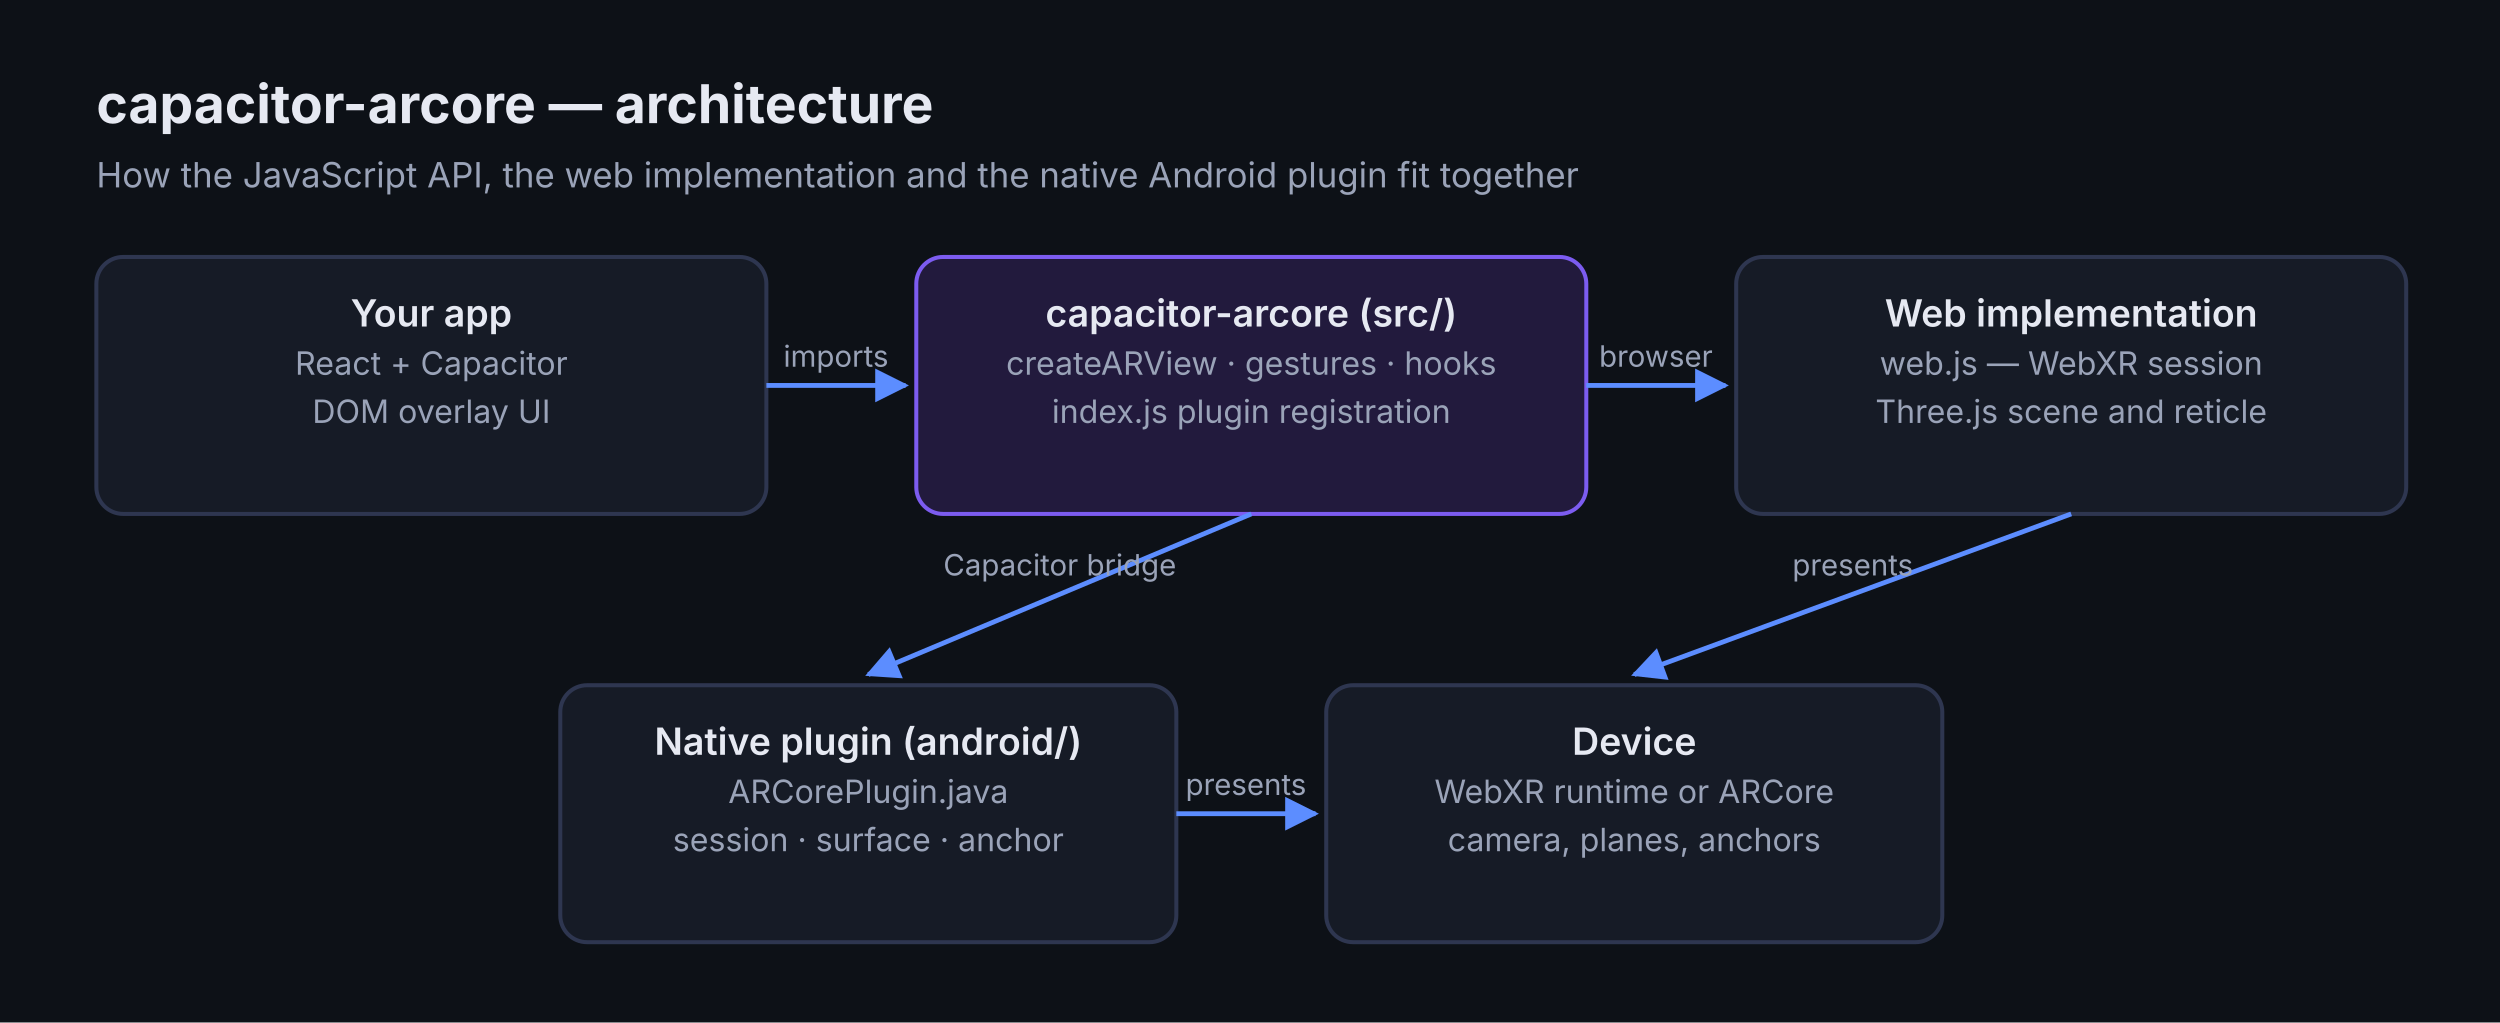
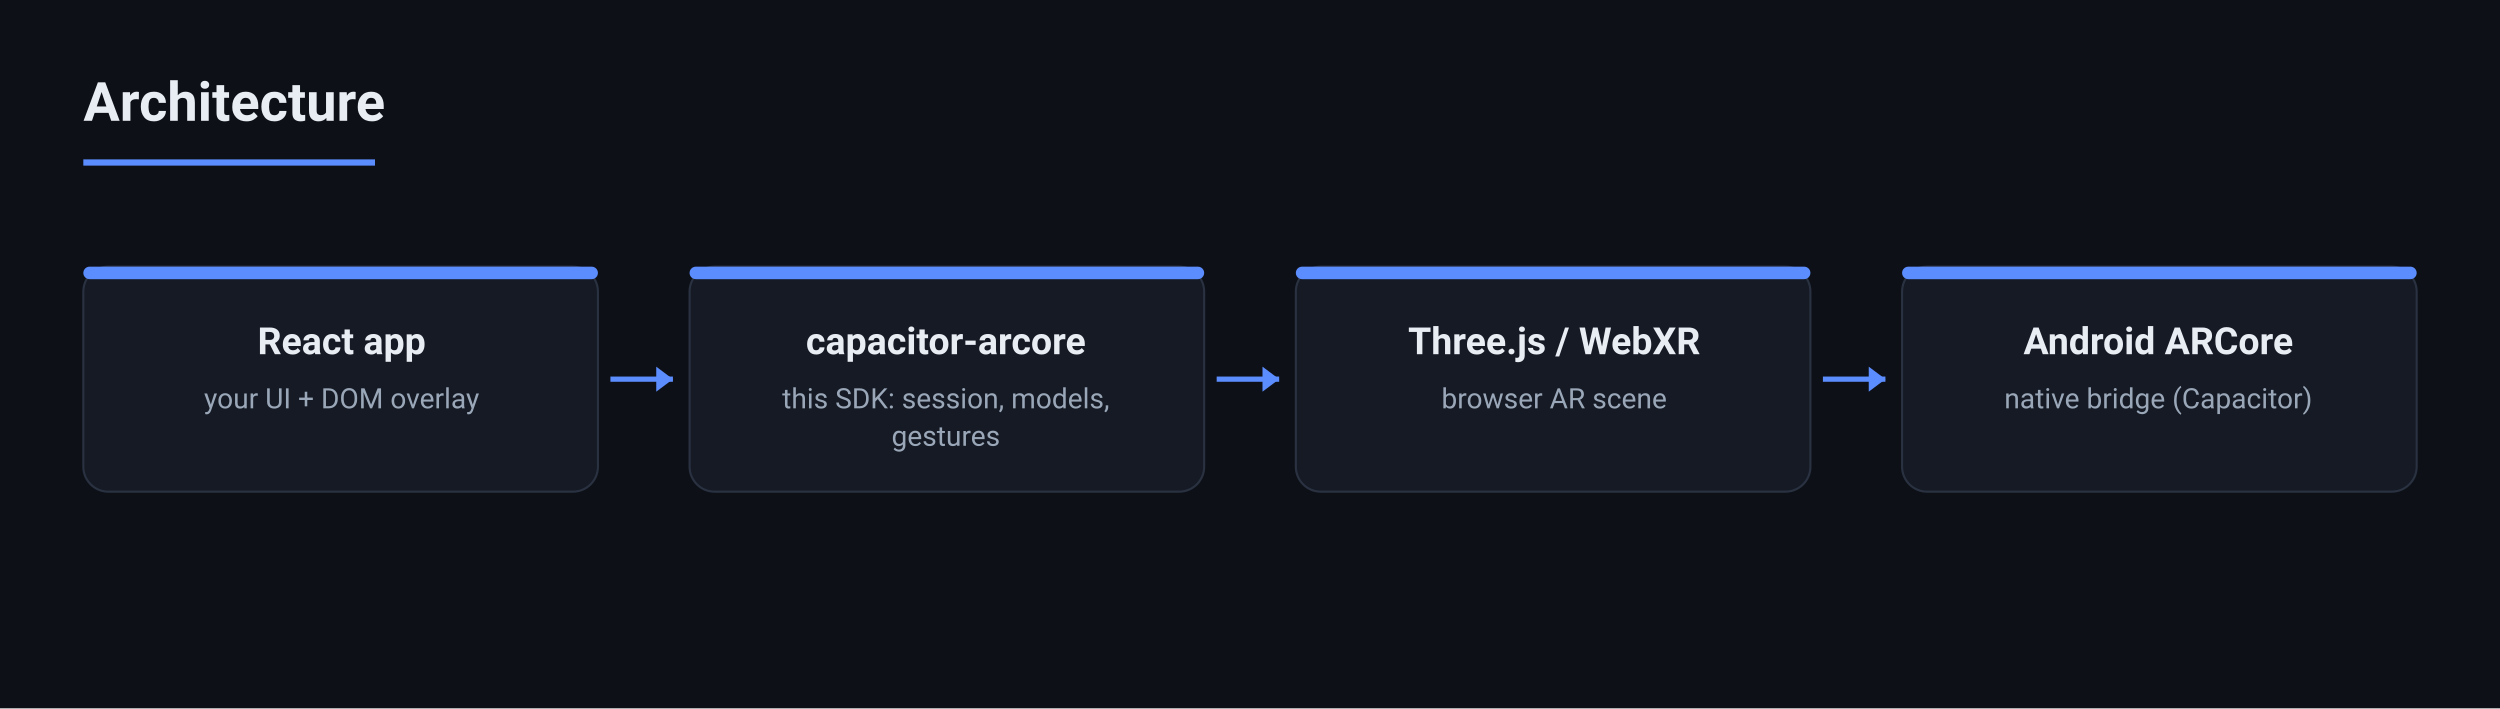
- <svg xmlns="http://www.w3.org/2000/svg" viewBox="0 0 934 382" width="934" height="382" font-family="system-ui, -apple-system, 'Segoe UI', sans-serif" role="img">
-   <rect x="0" y="0" width="934.96" height="100%" fill="#0d1117" />
-   <text x="36" y="46" fill="#e6e9f2" font-size="20" font-weight="700">capacitor-arcore — architecture</text>
-   <text x="36" y="70" fill="#9aa3b8" font-size="13">How the JavaScript API, the web implementation and the native Android plugin fit together</text>
-   <defs>
-     <marker id="arr" viewBox="0 0 10 10" refX="9" refY="5" markerWidth="7" markerHeight="7" orient="auto-start-reverse">
-       <path d="M 0 0 L 10 5 L 0 10 z" fill="#5c8dff" />
-     </marker>
-   </defs>
-   <rect x="36.0" y="96" width="250.32" height="96" rx="10" fill="#161b26" stroke="#2e3650" stroke-width="1.5" />
-   <text x="161.16" y="122" fill="#e6e9f2" font-size="14" font-weight="600" text-anchor="middle">Your app</text>
-   <text x="161.16" y="140" fill="#9aa3b8" font-size="12" text-anchor="middle">React + Capacitor</text>
-   <text x="161.16" y="158" fill="#9aa3b8" font-size="12" text-anchor="middle">DOM overlay UI</text>
-   <rect x="342.32" y="96" width="250.32" height="96" rx="10" fill="#221a3d" stroke="#7c5cf0" stroke-width="1.5" />
-   <text x="467.48" y="122" fill="#e6e9f2" font-size="14" font-weight="600" text-anchor="middle">capacitor-arcore (src/)</text>
-   <text x="467.48" y="140" fill="#9aa3b8" font-size="12" text-anchor="middle">createARView · gestures · hooks</text>
-   <text x="467.48" y="158" fill="#9aa3b8" font-size="12" text-anchor="middle">index.js plugin registration</text>
-   <rect x="648.64" y="96" width="250.32" height="96" rx="10" fill="#161b26" stroke="#2e3650" stroke-width="1.5" />
-   <text x="773.8" y="122" fill="#e6e9f2" font-size="14" font-weight="600" text-anchor="middle">Web implementation</text>
-   <text x="773.8" y="140" fill="#9aa3b8" font-size="12" text-anchor="middle">web.js — WebXR session</text>
-   <text x="773.8" y="158" fill="#9aa3b8" font-size="12" text-anchor="middle">Three.js scene and reticle</text>
-   <rect x="209.32" y="256" width="230.16" height="96" rx="10" fill="#161b26" stroke="#2e3650" stroke-width="1.5" />
-   <text x="324.4" y="282" fill="#e6e9f2" font-size="14" font-weight="600" text-anchor="middle">Native plugin (android/)</text>
-   <text x="324.4" y="300" fill="#9aa3b8" font-size="12" text-anchor="middle">ARCorePlugin.java</text>
-   <text x="324.4" y="318" fill="#9aa3b8" font-size="12" text-anchor="middle">session · surface · anchor</text>
-   <rect x="495.48" y="256" width="230.16" height="96" rx="10" fill="#161b26" stroke="#2e3650" stroke-width="1.5" />
-   <text x="610.56" y="282" fill="#e6e9f2" font-size="14" font-weight="600" text-anchor="middle">Device</text>
-   <text x="610.56" y="300" fill="#9aa3b8" font-size="12" text-anchor="middle">WebXR runtime or ARCore</text>
-   <text x="610.56" y="318" fill="#9aa3b8" font-size="12" text-anchor="middle">camera, planes, anchors</text>
-   <line x1="286.32" y1="144.0" x2="338.32" y2="144.0" stroke="#5c8dff" stroke-width="1.8" marker-end="url(#arr)" />
-   <text x="312.32" y="137.0" fill="#9aa3b8" font-size="11" text-anchor="middle">imports</text>
-   <line x1="592.64" y1="144.0" x2="644.64" y2="144.0" stroke="#5c8dff" stroke-width="1.8" marker-end="url(#arr)" />
-   <text x="618.64" y="137.0" fill="#9aa3b8" font-size="11" text-anchor="middle">browser</text>
-   <line x1="467.48" y1="192" x2="324.4" y2="252" stroke="#5c8dff" stroke-width="1.8" marker-end="url(#arr)" />
-   <text x="395.94" y="215.0" fill="#9aa3b8" font-size="11" text-anchor="middle">Capacitor bridge</text>
-   <line x1="773.8" y1="192" x2="610.56" y2="252" stroke="#5c8dff" stroke-width="1.8" marker-end="url(#arr)" />
-   <text x="692.18" y="215.0" fill="#9aa3b8" font-size="11" text-anchor="middle">presents</text>
-   <line x1="439.48" y1="304.0" x2="491.48" y2="304.0" stroke="#5c8dff" stroke-width="1.8" marker-end="url(#arr)" />
-   <text x="465.48" y="297.0" fill="#9aa3b8" font-size="11" text-anchor="middle">presents</text>
+ <svg xmlns="http://www.w3.org/2000/svg" viewBox="0 0 1200 340">
+   <rect width="1200" height="340" fill="#0d1117" />
+   <text x="40" y="58" font-family="system-ui, -apple-system, 'Segoe UI', Roboto, sans-serif" font-size="26" font-weight="700" fill="#e8ecf3">Architecture</text>
+   <line x1="40" y1="78" x2="180" y2="78" stroke="#5c8dff" stroke-width="3" />
+   <rect x="40" y="128" width="247" height="108" rx="12" fill="#151a24" stroke="#2a3242" />
+   <rect x="40" y="128" width="247" height="6" rx="3" fill="#5c8dff" />
+   <text x="164" y="170" font-family="system-ui, -apple-system, 'Segoe UI', Roboto, sans-serif" font-size="18" font-weight="700" fill="#e8ecf3" text-anchor="middle">React app</text>
+   <text x="164" y="196" font-family="system-ui, -apple-system, 'Segoe UI', Roboto, sans-serif" font-size="13.5" fill="#9aa7b8" text-anchor="middle">your UI + DOM overlay</text>
+   <path d="M 293 182.0 h 30" stroke="#5c8dff" stroke-width="2.5" />
+   <path d="M 323 182.0 l -8 -6 v 12 z" fill="#5c8dff" />
+   <rect x="331" y="128" width="247" height="108" rx="12" fill="#151a24" stroke="#2a3242" />
+   <rect x="331" y="128" width="247" height="6" rx="3" fill="#5c8dff" />
+   <text x="454" y="170" font-family="system-ui, -apple-system, 'Segoe UI', Roboto, sans-serif" font-size="18" font-weight="700" fill="#e8ecf3" text-anchor="middle">capacitor-arcore</text>
+   <text x="454" y="196" font-family="system-ui, -apple-system, 'Segoe UI', Roboto, sans-serif" font-size="13.5" fill="#9aa7b8" text-anchor="middle">this SDK: session, models,</text>
+   <text x="454" y="214" font-family="system-ui, -apple-system, 'Segoe UI', Roboto, sans-serif" font-size="13.5" fill="#9aa7b8" text-anchor="middle">gestures</text>
+   <path d="M 584 182.0 h 30" stroke="#5c8dff" stroke-width="2.5" />
+   <path d="M 614 182.0 l -8 -6 v 12 z" fill="#5c8dff" />
+   <rect x="622" y="128" width="247" height="108" rx="12" fill="#151a24" stroke="#2a3242" />
+   <rect x="622" y="128" width="247" height="6" rx="3" fill="#5c8dff" />
+   <text x="746" y="170" font-family="system-ui, -apple-system, 'Segoe UI', Roboto, sans-serif" font-size="18" font-weight="700" fill="#e8ecf3" text-anchor="middle">Three.js / WebXR</text>
+   <text x="746" y="196" font-family="system-ui, -apple-system, 'Segoe UI', Roboto, sans-serif" font-size="13.5" fill="#9aa7b8" text-anchor="middle">browser AR scene</text>
+   <path d="M 875 182.0 h 30" stroke="#5c8dff" stroke-width="2.5" />
+   <path d="M 905 182.0 l -8 -6 v 12 z" fill="#5c8dff" />
+   <rect x="913" y="128" width="247" height="108" rx="12" fill="#151a24" stroke="#2a3242" />
+   <rect x="913" y="128" width="247" height="6" rx="3" fill="#5c8dff" />
+   <text x="1036" y="170" font-family="system-ui, -apple-system, 'Segoe UI', Roboto, sans-serif" font-size="18" font-weight="700" fill="#e8ecf3" text-anchor="middle">Android ARCore</text>
+   <text x="1036" y="196" font-family="system-ui, -apple-system, 'Segoe UI', Roboto, sans-serif" font-size="13.5" fill="#9aa7b8" text-anchor="middle">native bridge (Capacitor)</text>
</svg>
